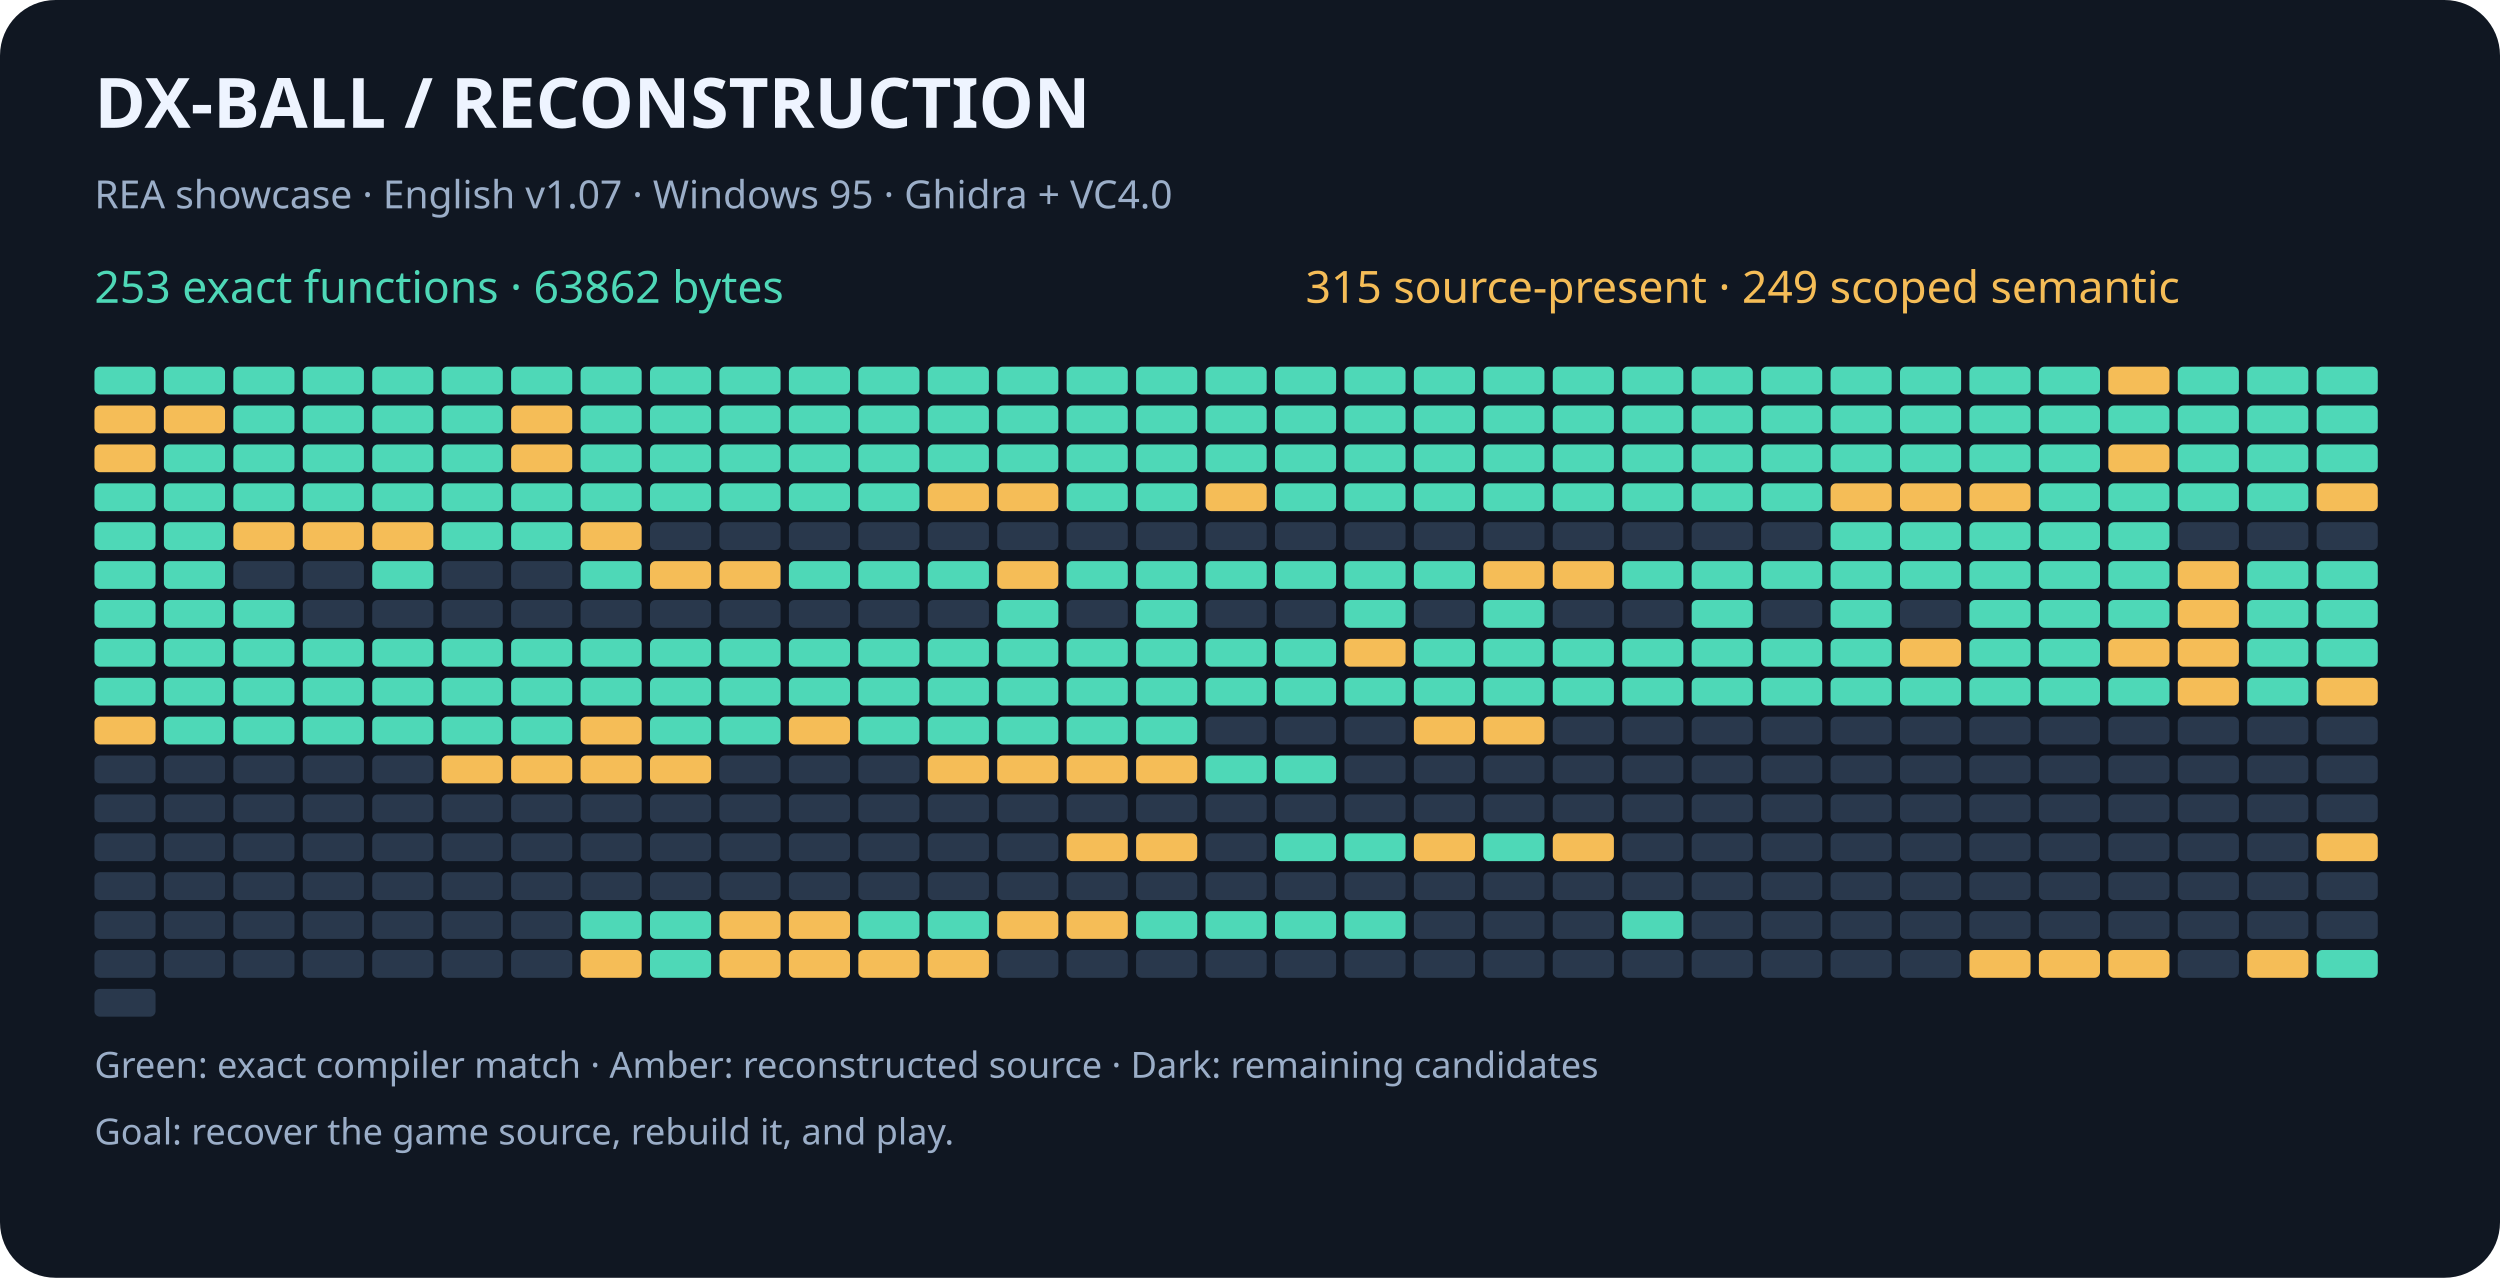
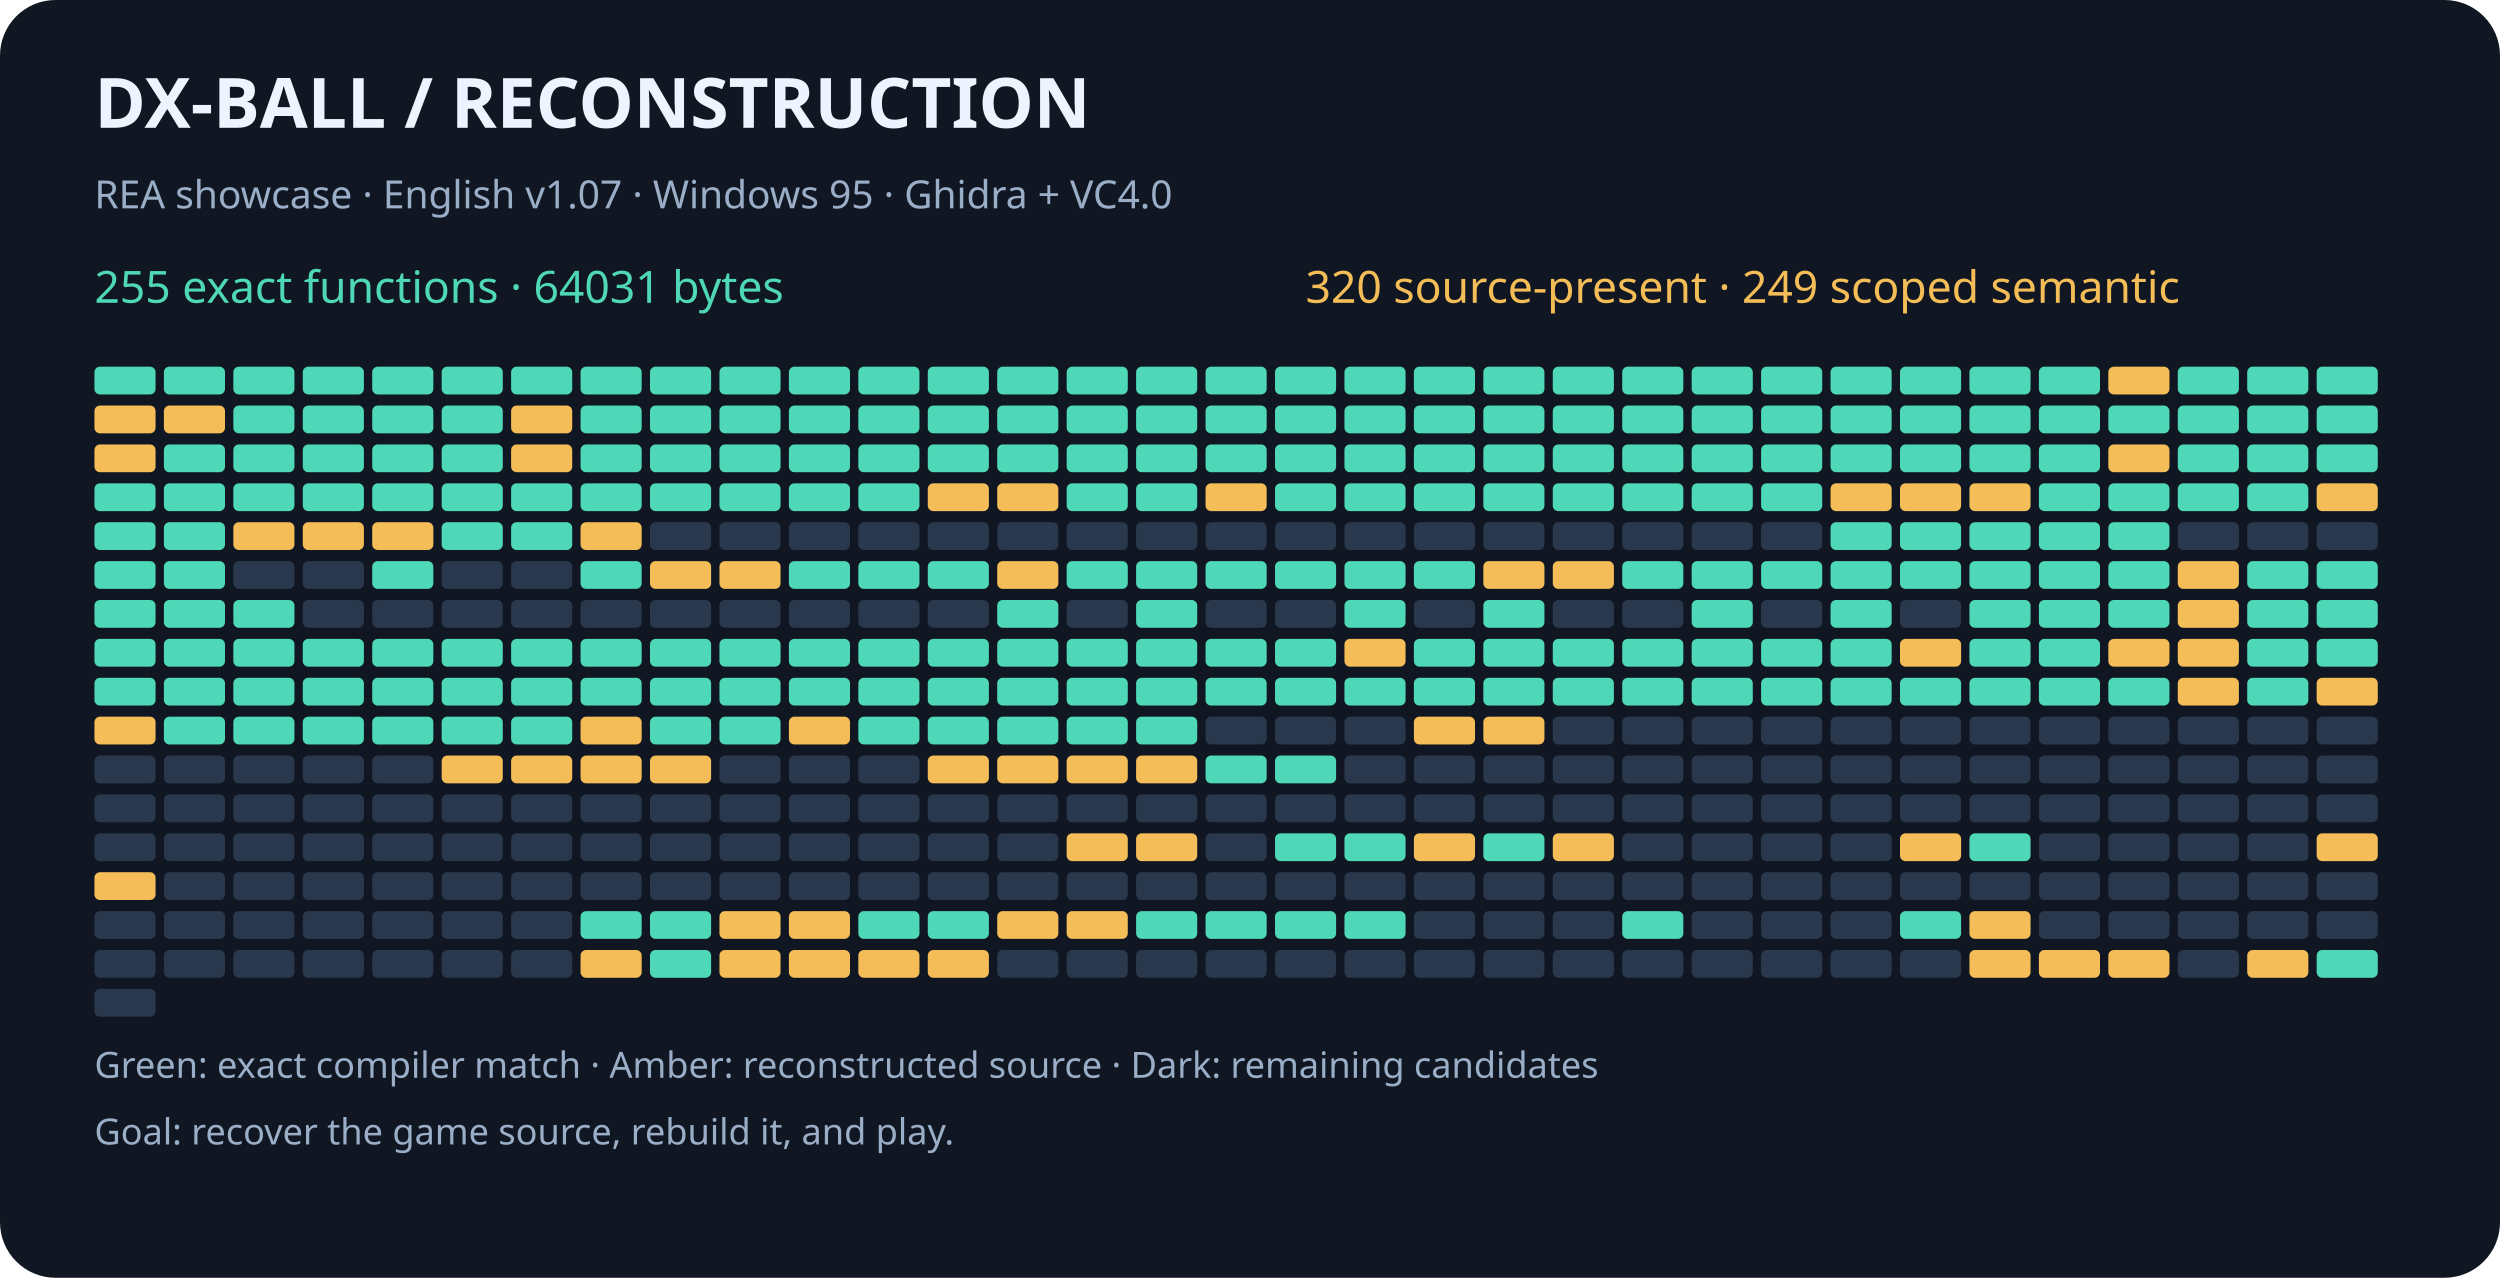
<svg xmlns="http://www.w3.org/2000/svg" width="900" height="460" viewBox="0 0 900 460" role="img" aria-labelledby="title desc">
  <rect width="900" height="460" rx="20" fill="#101722" />
  <g font-family="sans-serif">
    <text x="34" y="46" fill="#eef4ff" font-size="25" font-weight="bold">DX-BALL  /  RECONSTRUCTION</text>
    <text x="34" y="75" fill="#9baec8" font-size="14">REA showcase · English v1.07 · Windows 95 · Ghidra + VC4.0</text>
-     <text x="34" y="109" fill="#4ed8b7" font-size="16">253 exact functions · 63862 bytes</text>
-     <text x="470" y="109" fill="#f5bd57" font-size="16">315 source-present · 249 scoped semantic</text>
+     <text x="34" y="109" fill="#4ed8b7" font-size="16">255 exact functions · 64031 bytes</text>
+     <text x="470" y="109" fill="#f5bd57" font-size="16">320 source-present · 249 scoped semantic</text>
    <rect x="34" y="132" width="22" height="10" rx="2" fill="#4ed8b7" />
    <rect x="59" y="132" width="22" height="10" rx="2" fill="#4ed8b7" />
    <rect x="84" y="132" width="22" height="10" rx="2" fill="#4ed8b7" />
    <rect x="109" y="132" width="22" height="10" rx="2" fill="#4ed8b7" />
    <rect x="134" y="132" width="22" height="10" rx="2" fill="#4ed8b7" />
    <rect x="159" y="132" width="22" height="10" rx="2" fill="#4ed8b7" />
    <rect x="184" y="132" width="22" height="10" rx="2" fill="#4ed8b7" />
    <rect x="209" y="132" width="22" height="10" rx="2" fill="#4ed8b7" />
    <rect x="234" y="132" width="22" height="10" rx="2" fill="#4ed8b7" />
    <rect x="259" y="132" width="22" height="10" rx="2" fill="#4ed8b7" />
    <rect x="284" y="132" width="22" height="10" rx="2" fill="#4ed8b7" />
    <rect x="309" y="132" width="22" height="10" rx="2" fill="#4ed8b7" />
    <rect x="334" y="132" width="22" height="10" rx="2" fill="#4ed8b7" />
    <rect x="359" y="132" width="22" height="10" rx="2" fill="#4ed8b7" />
    <rect x="384" y="132" width="22" height="10" rx="2" fill="#4ed8b7" />
    <rect x="409" y="132" width="22" height="10" rx="2" fill="#4ed8b7" />
    <rect x="434" y="132" width="22" height="10" rx="2" fill="#4ed8b7" />
    <rect x="459" y="132" width="22" height="10" rx="2" fill="#4ed8b7" />
    <rect x="484" y="132" width="22" height="10" rx="2" fill="#4ed8b7" />
    <rect x="509" y="132" width="22" height="10" rx="2" fill="#4ed8b7" />
    <rect x="534" y="132" width="22" height="10" rx="2" fill="#4ed8b7" />
    <rect x="559" y="132" width="22" height="10" rx="2" fill="#4ed8b7" />
    <rect x="584" y="132" width="22" height="10" rx="2" fill="#4ed8b7" />
    <rect x="609" y="132" width="22" height="10" rx="2" fill="#4ed8b7" />
    <rect x="634" y="132" width="22" height="10" rx="2" fill="#4ed8b7" />
    <rect x="659" y="132" width="22" height="10" rx="2" fill="#4ed8b7" />
    <rect x="684" y="132" width="22" height="10" rx="2" fill="#4ed8b7" />
    <rect x="709" y="132" width="22" height="10" rx="2" fill="#4ed8b7" />
    <rect x="734" y="132" width="22" height="10" rx="2" fill="#4ed8b7" />
    <rect x="759" y="132" width="22" height="10" rx="2" fill="#f5bd57" />
    <rect x="784" y="132" width="22" height="10" rx="2" fill="#4ed8b7" />
    <rect x="809" y="132" width="22" height="10" rx="2" fill="#4ed8b7" />
    <rect x="834" y="132" width="22" height="10" rx="2" fill="#4ed8b7" />
    <rect x="34" y="146" width="22" height="10" rx="2" fill="#f5bd57" />
    <rect x="59" y="146" width="22" height="10" rx="2" fill="#f5bd57" />
    <rect x="84" y="146" width="22" height="10" rx="2" fill="#4ed8b7" />
    <rect x="109" y="146" width="22" height="10" rx="2" fill="#4ed8b7" />
    <rect x="134" y="146" width="22" height="10" rx="2" fill="#4ed8b7" />
    <rect x="159" y="146" width="22" height="10" rx="2" fill="#4ed8b7" />
    <rect x="184" y="146" width="22" height="10" rx="2" fill="#f5bd57" />
    <rect x="209" y="146" width="22" height="10" rx="2" fill="#4ed8b7" />
    <rect x="234" y="146" width="22" height="10" rx="2" fill="#4ed8b7" />
    <rect x="259" y="146" width="22" height="10" rx="2" fill="#4ed8b7" />
    <rect x="284" y="146" width="22" height="10" rx="2" fill="#4ed8b7" />
    <rect x="309" y="146" width="22" height="10" rx="2" fill="#4ed8b7" />
    <rect x="334" y="146" width="22" height="10" rx="2" fill="#4ed8b7" />
    <rect x="359" y="146" width="22" height="10" rx="2" fill="#4ed8b7" />
    <rect x="384" y="146" width="22" height="10" rx="2" fill="#4ed8b7" />
    <rect x="409" y="146" width="22" height="10" rx="2" fill="#4ed8b7" />
    <rect x="434" y="146" width="22" height="10" rx="2" fill="#4ed8b7" />
    <rect x="459" y="146" width="22" height="10" rx="2" fill="#4ed8b7" />
    <rect x="484" y="146" width="22" height="10" rx="2" fill="#4ed8b7" />
    <rect x="509" y="146" width="22" height="10" rx="2" fill="#4ed8b7" />
    <rect x="534" y="146" width="22" height="10" rx="2" fill="#4ed8b7" />
    <rect x="559" y="146" width="22" height="10" rx="2" fill="#4ed8b7" />
    <rect x="584" y="146" width="22" height="10" rx="2" fill="#4ed8b7" />
    <rect x="609" y="146" width="22" height="10" rx="2" fill="#4ed8b7" />
    <rect x="634" y="146" width="22" height="10" rx="2" fill="#4ed8b7" />
    <rect x="659" y="146" width="22" height="10" rx="2" fill="#4ed8b7" />
    <rect x="684" y="146" width="22" height="10" rx="2" fill="#4ed8b7" />
    <rect x="709" y="146" width="22" height="10" rx="2" fill="#4ed8b7" />
    <rect x="734" y="146" width="22" height="10" rx="2" fill="#4ed8b7" />
    <rect x="759" y="146" width="22" height="10" rx="2" fill="#4ed8b7" />
    <rect x="784" y="146" width="22" height="10" rx="2" fill="#4ed8b7" />
    <rect x="809" y="146" width="22" height="10" rx="2" fill="#4ed8b7" />
    <rect x="834" y="146" width="22" height="10" rx="2" fill="#4ed8b7" />
    <rect x="34" y="160" width="22" height="10" rx="2" fill="#f5bd57" />
    <rect x="59" y="160" width="22" height="10" rx="2" fill="#4ed8b7" />
    <rect x="84" y="160" width="22" height="10" rx="2" fill="#4ed8b7" />
    <rect x="109" y="160" width="22" height="10" rx="2" fill="#4ed8b7" />
    <rect x="134" y="160" width="22" height="10" rx="2" fill="#4ed8b7" />
    <rect x="159" y="160" width="22" height="10" rx="2" fill="#4ed8b7" />
    <rect x="184" y="160" width="22" height="10" rx="2" fill="#f5bd57" />
    <rect x="209" y="160" width="22" height="10" rx="2" fill="#4ed8b7" />
    <rect x="234" y="160" width="22" height="10" rx="2" fill="#4ed8b7" />
    <rect x="259" y="160" width="22" height="10" rx="2" fill="#4ed8b7" />
    <rect x="284" y="160" width="22" height="10" rx="2" fill="#4ed8b7" />
    <rect x="309" y="160" width="22" height="10" rx="2" fill="#4ed8b7" />
    <rect x="334" y="160" width="22" height="10" rx="2" fill="#4ed8b7" />
    <rect x="359" y="160" width="22" height="10" rx="2" fill="#4ed8b7" />
    <rect x="384" y="160" width="22" height="10" rx="2" fill="#4ed8b7" />
    <rect x="409" y="160" width="22" height="10" rx="2" fill="#4ed8b7" />
    <rect x="434" y="160" width="22" height="10" rx="2" fill="#4ed8b7" />
    <rect x="459" y="160" width="22" height="10" rx="2" fill="#4ed8b7" />
    <rect x="484" y="160" width="22" height="10" rx="2" fill="#4ed8b7" />
    <rect x="509" y="160" width="22" height="10" rx="2" fill="#4ed8b7" />
    <rect x="534" y="160" width="22" height="10" rx="2" fill="#4ed8b7" />
    <rect x="559" y="160" width="22" height="10" rx="2" fill="#4ed8b7" />
    <rect x="584" y="160" width="22" height="10" rx="2" fill="#4ed8b7" />
    <rect x="609" y="160" width="22" height="10" rx="2" fill="#4ed8b7" />
    <rect x="634" y="160" width="22" height="10" rx="2" fill="#4ed8b7" />
    <rect x="659" y="160" width="22" height="10" rx="2" fill="#4ed8b7" />
    <rect x="684" y="160" width="22" height="10" rx="2" fill="#4ed8b7" />
    <rect x="709" y="160" width="22" height="10" rx="2" fill="#4ed8b7" />
    <rect x="734" y="160" width="22" height="10" rx="2" fill="#4ed8b7" />
    <rect x="759" y="160" width="22" height="10" rx="2" fill="#f5bd57" />
    <rect x="784" y="160" width="22" height="10" rx="2" fill="#4ed8b7" />
    <rect x="809" y="160" width="22" height="10" rx="2" fill="#4ed8b7" />
    <rect x="834" y="160" width="22" height="10" rx="2" fill="#4ed8b7" />
    <rect x="34" y="174" width="22" height="10" rx="2" fill="#4ed8b7" />
    <rect x="59" y="174" width="22" height="10" rx="2" fill="#4ed8b7" />
    <rect x="84" y="174" width="22" height="10" rx="2" fill="#4ed8b7" />
    <rect x="109" y="174" width="22" height="10" rx="2" fill="#4ed8b7" />
    <rect x="134" y="174" width="22" height="10" rx="2" fill="#4ed8b7" />
    <rect x="159" y="174" width="22" height="10" rx="2" fill="#4ed8b7" />
    <rect x="184" y="174" width="22" height="10" rx="2" fill="#4ed8b7" />
    <rect x="209" y="174" width="22" height="10" rx="2" fill="#4ed8b7" />
    <rect x="234" y="174" width="22" height="10" rx="2" fill="#4ed8b7" />
    <rect x="259" y="174" width="22" height="10" rx="2" fill="#4ed8b7" />
    <rect x="284" y="174" width="22" height="10" rx="2" fill="#4ed8b7" />
    <rect x="309" y="174" width="22" height="10" rx="2" fill="#4ed8b7" />
    <rect x="334" y="174" width="22" height="10" rx="2" fill="#f5bd57" />
    <rect x="359" y="174" width="22" height="10" rx="2" fill="#f5bd57" />
    <rect x="384" y="174" width="22" height="10" rx="2" fill="#4ed8b7" />
    <rect x="409" y="174" width="22" height="10" rx="2" fill="#4ed8b7" />
    <rect x="434" y="174" width="22" height="10" rx="2" fill="#f5bd57" />
    <rect x="459" y="174" width="22" height="10" rx="2" fill="#4ed8b7" />
    <rect x="484" y="174" width="22" height="10" rx="2" fill="#4ed8b7" />
    <rect x="509" y="174" width="22" height="10" rx="2" fill="#4ed8b7" />
    <rect x="534" y="174" width="22" height="10" rx="2" fill="#4ed8b7" />
    <rect x="559" y="174" width="22" height="10" rx="2" fill="#4ed8b7" />
    <rect x="584" y="174" width="22" height="10" rx="2" fill="#4ed8b7" />
    <rect x="609" y="174" width="22" height="10" rx="2" fill="#4ed8b7" />
    <rect x="634" y="174" width="22" height="10" rx="2" fill="#4ed8b7" />
    <rect x="659" y="174" width="22" height="10" rx="2" fill="#f5bd57" />
    <rect x="684" y="174" width="22" height="10" rx="2" fill="#f5bd57" />
    <rect x="709" y="174" width="22" height="10" rx="2" fill="#f5bd57" />
    <rect x="734" y="174" width="22" height="10" rx="2" fill="#4ed8b7" />
    <rect x="759" y="174" width="22" height="10" rx="2" fill="#4ed8b7" />
    <rect x="784" y="174" width="22" height="10" rx="2" fill="#4ed8b7" />
    <rect x="809" y="174" width="22" height="10" rx="2" fill="#4ed8b7" />
    <rect x="834" y="174" width="22" height="10" rx="2" fill="#f5bd57" />
    <rect x="34" y="188" width="22" height="10" rx="2" fill="#4ed8b7" />
    <rect x="59" y="188" width="22" height="10" rx="2" fill="#4ed8b7" />
    <rect x="84" y="188" width="22" height="10" rx="2" fill="#f5bd57" />
    <rect x="109" y="188" width="22" height="10" rx="2" fill="#f5bd57" />
    <rect x="134" y="188" width="22" height="10" rx="2" fill="#f5bd57" />
    <rect x="159" y="188" width="22" height="10" rx="2" fill="#4ed8b7" />
    <rect x="184" y="188" width="22" height="10" rx="2" fill="#4ed8b7" />
    <rect x="209" y="188" width="22" height="10" rx="2" fill="#f5bd57" />
    <rect x="234" y="188" width="22" height="10" rx="2" fill="#29384c" />
    <rect x="259" y="188" width="22" height="10" rx="2" fill="#29384c" />
    <rect x="284" y="188" width="22" height="10" rx="2" fill="#29384c" />
    <rect x="309" y="188" width="22" height="10" rx="2" fill="#29384c" />
    <rect x="334" y="188" width="22" height="10" rx="2" fill="#29384c" />
    <rect x="359" y="188" width="22" height="10" rx="2" fill="#29384c" />
    <rect x="384" y="188" width="22" height="10" rx="2" fill="#29384c" />
    <rect x="409" y="188" width="22" height="10" rx="2" fill="#29384c" />
    <rect x="434" y="188" width="22" height="10" rx="2" fill="#29384c" />
    <rect x="459" y="188" width="22" height="10" rx="2" fill="#29384c" />
    <rect x="484" y="188" width="22" height="10" rx="2" fill="#29384c" />
    <rect x="509" y="188" width="22" height="10" rx="2" fill="#29384c" />
    <rect x="534" y="188" width="22" height="10" rx="2" fill="#29384c" />
    <rect x="559" y="188" width="22" height="10" rx="2" fill="#29384c" />
    <rect x="584" y="188" width="22" height="10" rx="2" fill="#29384c" />
    <rect x="609" y="188" width="22" height="10" rx="2" fill="#29384c" />
    <rect x="634" y="188" width="22" height="10" rx="2" fill="#29384c" />
    <rect x="659" y="188" width="22" height="10" rx="2" fill="#4ed8b7" />
    <rect x="684" y="188" width="22" height="10" rx="2" fill="#4ed8b7" />
    <rect x="709" y="188" width="22" height="10" rx="2" fill="#4ed8b7" />
    <rect x="734" y="188" width="22" height="10" rx="2" fill="#4ed8b7" />
    <rect x="759" y="188" width="22" height="10" rx="2" fill="#4ed8b7" />
    <rect x="784" y="188" width="22" height="10" rx="2" fill="#29384c" />
    <rect x="809" y="188" width="22" height="10" rx="2" fill="#29384c" />
    <rect x="834" y="188" width="22" height="10" rx="2" fill="#29384c" />
    <rect x="34" y="202" width="22" height="10" rx="2" fill="#4ed8b7" />
    <rect x="59" y="202" width="22" height="10" rx="2" fill="#4ed8b7" />
    <rect x="84" y="202" width="22" height="10" rx="2" fill="#29384c" />
    <rect x="109" y="202" width="22" height="10" rx="2" fill="#29384c" />
    <rect x="134" y="202" width="22" height="10" rx="2" fill="#4ed8b7" />
    <rect x="159" y="202" width="22" height="10" rx="2" fill="#29384c" />
    <rect x="184" y="202" width="22" height="10" rx="2" fill="#29384c" />
    <rect x="209" y="202" width="22" height="10" rx="2" fill="#4ed8b7" />
    <rect x="234" y="202" width="22" height="10" rx="2" fill="#f5bd57" />
    <rect x="259" y="202" width="22" height="10" rx="2" fill="#f5bd57" />
    <rect x="284" y="202" width="22" height="10" rx="2" fill="#4ed8b7" />
    <rect x="309" y="202" width="22" height="10" rx="2" fill="#4ed8b7" />
    <rect x="334" y="202" width="22" height="10" rx="2" fill="#4ed8b7" />
    <rect x="359" y="202" width="22" height="10" rx="2" fill="#f5bd57" />
    <rect x="384" y="202" width="22" height="10" rx="2" fill="#4ed8b7" />
    <rect x="409" y="202" width="22" height="10" rx="2" fill="#4ed8b7" />
    <rect x="434" y="202" width="22" height="10" rx="2" fill="#4ed8b7" />
    <rect x="459" y="202" width="22" height="10" rx="2" fill="#4ed8b7" />
    <rect x="484" y="202" width="22" height="10" rx="2" fill="#4ed8b7" />
    <rect x="509" y="202" width="22" height="10" rx="2" fill="#4ed8b7" />
    <rect x="534" y="202" width="22" height="10" rx="2" fill="#f5bd57" />
    <rect x="559" y="202" width="22" height="10" rx="2" fill="#f5bd57" />
    <rect x="584" y="202" width="22" height="10" rx="2" fill="#4ed8b7" />
    <rect x="609" y="202" width="22" height="10" rx="2" fill="#4ed8b7" />
    <rect x="634" y="202" width="22" height="10" rx="2" fill="#4ed8b7" />
    <rect x="659" y="202" width="22" height="10" rx="2" fill="#4ed8b7" />
    <rect x="684" y="202" width="22" height="10" rx="2" fill="#4ed8b7" />
    <rect x="709" y="202" width="22" height="10" rx="2" fill="#4ed8b7" />
    <rect x="734" y="202" width="22" height="10" rx="2" fill="#4ed8b7" />
    <rect x="759" y="202" width="22" height="10" rx="2" fill="#4ed8b7" />
    <rect x="784" y="202" width="22" height="10" rx="2" fill="#f5bd57" />
    <rect x="809" y="202" width="22" height="10" rx="2" fill="#4ed8b7" />
    <rect x="834" y="202" width="22" height="10" rx="2" fill="#4ed8b7" />
    <rect x="34" y="216" width="22" height="10" rx="2" fill="#4ed8b7" />
    <rect x="59" y="216" width="22" height="10" rx="2" fill="#4ed8b7" />
    <rect x="84" y="216" width="22" height="10" rx="2" fill="#4ed8b7" />
    <rect x="109" y="216" width="22" height="10" rx="2" fill="#29384c" />
    <rect x="134" y="216" width="22" height="10" rx="2" fill="#29384c" />
    <rect x="159" y="216" width="22" height="10" rx="2" fill="#29384c" />
    <rect x="184" y="216" width="22" height="10" rx="2" fill="#29384c" />
    <rect x="209" y="216" width="22" height="10" rx="2" fill="#29384c" />
    <rect x="234" y="216" width="22" height="10" rx="2" fill="#29384c" />
    <rect x="259" y="216" width="22" height="10" rx="2" fill="#29384c" />
    <rect x="284" y="216" width="22" height="10" rx="2" fill="#29384c" />
    <rect x="309" y="216" width="22" height="10" rx="2" fill="#29384c" />
    <rect x="334" y="216" width="22" height="10" rx="2" fill="#29384c" />
    <rect x="359" y="216" width="22" height="10" rx="2" fill="#4ed8b7" />
    <rect x="384" y="216" width="22" height="10" rx="2" fill="#29384c" />
    <rect x="409" y="216" width="22" height="10" rx="2" fill="#4ed8b7" />
    <rect x="434" y="216" width="22" height="10" rx="2" fill="#29384c" />
    <rect x="459" y="216" width="22" height="10" rx="2" fill="#29384c" />
    <rect x="484" y="216" width="22" height="10" rx="2" fill="#4ed8b7" />
    <rect x="509" y="216" width="22" height="10" rx="2" fill="#29384c" />
    <rect x="534" y="216" width="22" height="10" rx="2" fill="#4ed8b7" />
    <rect x="559" y="216" width="22" height="10" rx="2" fill="#29384c" />
    <rect x="584" y="216" width="22" height="10" rx="2" fill="#29384c" />
    <rect x="609" y="216" width="22" height="10" rx="2" fill="#4ed8b7" />
    <rect x="634" y="216" width="22" height="10" rx="2" fill="#29384c" />
    <rect x="659" y="216" width="22" height="10" rx="2" fill="#4ed8b7" />
    <rect x="684" y="216" width="22" height="10" rx="2" fill="#29384c" />
    <rect x="709" y="216" width="22" height="10" rx="2" fill="#4ed8b7" />
    <rect x="734" y="216" width="22" height="10" rx="2" fill="#4ed8b7" />
    <rect x="759" y="216" width="22" height="10" rx="2" fill="#4ed8b7" />
    <rect x="784" y="216" width="22" height="10" rx="2" fill="#f5bd57" />
    <rect x="809" y="216" width="22" height="10" rx="2" fill="#4ed8b7" />
    <rect x="834" y="216" width="22" height="10" rx="2" fill="#4ed8b7" />
    <rect x="34" y="230" width="22" height="10" rx="2" fill="#4ed8b7" />
    <rect x="59" y="230" width="22" height="10" rx="2" fill="#4ed8b7" />
    <rect x="84" y="230" width="22" height="10" rx="2" fill="#4ed8b7" />
    <rect x="109" y="230" width="22" height="10" rx="2" fill="#4ed8b7" />
    <rect x="134" y="230" width="22" height="10" rx="2" fill="#4ed8b7" />
    <rect x="159" y="230" width="22" height="10" rx="2" fill="#4ed8b7" />
    <rect x="184" y="230" width="22" height="10" rx="2" fill="#4ed8b7" />
    <rect x="209" y="230" width="22" height="10" rx="2" fill="#4ed8b7" />
    <rect x="234" y="230" width="22" height="10" rx="2" fill="#4ed8b7" />
    <rect x="259" y="230" width="22" height="10" rx="2" fill="#4ed8b7" />
    <rect x="284" y="230" width="22" height="10" rx="2" fill="#4ed8b7" />
    <rect x="309" y="230" width="22" height="10" rx="2" fill="#4ed8b7" />
    <rect x="334" y="230" width="22" height="10" rx="2" fill="#4ed8b7" />
    <rect x="359" y="230" width="22" height="10" rx="2" fill="#4ed8b7" />
    <rect x="384" y="230" width="22" height="10" rx="2" fill="#4ed8b7" />
    <rect x="409" y="230" width="22" height="10" rx="2" fill="#4ed8b7" />
    <rect x="434" y="230" width="22" height="10" rx="2" fill="#4ed8b7" />
    <rect x="459" y="230" width="22" height="10" rx="2" fill="#4ed8b7" />
    <rect x="484" y="230" width="22" height="10" rx="2" fill="#f5bd57" />
    <rect x="509" y="230" width="22" height="10" rx="2" fill="#4ed8b7" />
    <rect x="534" y="230" width="22" height="10" rx="2" fill="#4ed8b7" />
    <rect x="559" y="230" width="22" height="10" rx="2" fill="#4ed8b7" />
    <rect x="584" y="230" width="22" height="10" rx="2" fill="#4ed8b7" />
    <rect x="609" y="230" width="22" height="10" rx="2" fill="#4ed8b7" />
    <rect x="634" y="230" width="22" height="10" rx="2" fill="#4ed8b7" />
    <rect x="659" y="230" width="22" height="10" rx="2" fill="#4ed8b7" />
    <rect x="684" y="230" width="22" height="10" rx="2" fill="#f5bd57" />
    <rect x="709" y="230" width="22" height="10" rx="2" fill="#4ed8b7" />
    <rect x="734" y="230" width="22" height="10" rx="2" fill="#4ed8b7" />
    <rect x="759" y="230" width="22" height="10" rx="2" fill="#f5bd57" />
    <rect x="784" y="230" width="22" height="10" rx="2" fill="#f5bd57" />
    <rect x="809" y="230" width="22" height="10" rx="2" fill="#4ed8b7" />
    <rect x="834" y="230" width="22" height="10" rx="2" fill="#4ed8b7" />
    <rect x="34" y="244" width="22" height="10" rx="2" fill="#4ed8b7" />
    <rect x="59" y="244" width="22" height="10" rx="2" fill="#4ed8b7" />
    <rect x="84" y="244" width="22" height="10" rx="2" fill="#4ed8b7" />
    <rect x="109" y="244" width="22" height="10" rx="2" fill="#4ed8b7" />
    <rect x="134" y="244" width="22" height="10" rx="2" fill="#4ed8b7" />
    <rect x="159" y="244" width="22" height="10" rx="2" fill="#4ed8b7" />
    <rect x="184" y="244" width="22" height="10" rx="2" fill="#4ed8b7" />
    <rect x="209" y="244" width="22" height="10" rx="2" fill="#4ed8b7" />
    <rect x="234" y="244" width="22" height="10" rx="2" fill="#4ed8b7" />
    <rect x="259" y="244" width="22" height="10" rx="2" fill="#4ed8b7" />
    <rect x="284" y="244" width="22" height="10" rx="2" fill="#4ed8b7" />
    <rect x="309" y="244" width="22" height="10" rx="2" fill="#4ed8b7" />
    <rect x="334" y="244" width="22" height="10" rx="2" fill="#4ed8b7" />
    <rect x="359" y="244" width="22" height="10" rx="2" fill="#4ed8b7" />
    <rect x="384" y="244" width="22" height="10" rx="2" fill="#4ed8b7" />
    <rect x="409" y="244" width="22" height="10" rx="2" fill="#4ed8b7" />
    <rect x="434" y="244" width="22" height="10" rx="2" fill="#4ed8b7" />
    <rect x="459" y="244" width="22" height="10" rx="2" fill="#4ed8b7" />
    <rect x="484" y="244" width="22" height="10" rx="2" fill="#4ed8b7" />
    <rect x="509" y="244" width="22" height="10" rx="2" fill="#4ed8b7" />
    <rect x="534" y="244" width="22" height="10" rx="2" fill="#4ed8b7" />
    <rect x="559" y="244" width="22" height="10" rx="2" fill="#4ed8b7" />
    <rect x="584" y="244" width="22" height="10" rx="2" fill="#4ed8b7" />
    <rect x="609" y="244" width="22" height="10" rx="2" fill="#4ed8b7" />
    <rect x="634" y="244" width="22" height="10" rx="2" fill="#4ed8b7" />
    <rect x="659" y="244" width="22" height="10" rx="2" fill="#4ed8b7" />
    <rect x="684" y="244" width="22" height="10" rx="2" fill="#4ed8b7" />
    <rect x="709" y="244" width="22" height="10" rx="2" fill="#4ed8b7" />
    <rect x="734" y="244" width="22" height="10" rx="2" fill="#4ed8b7" />
    <rect x="759" y="244" width="22" height="10" rx="2" fill="#4ed8b7" />
    <rect x="784" y="244" width="22" height="10" rx="2" fill="#f5bd57" />
    <rect x="809" y="244" width="22" height="10" rx="2" fill="#4ed8b7" />
    <rect x="834" y="244" width="22" height="10" rx="2" fill="#f5bd57" />
    <rect x="34" y="258" width="22" height="10" rx="2" fill="#f5bd57" />
    <rect x="59" y="258" width="22" height="10" rx="2" fill="#4ed8b7" />
    <rect x="84" y="258" width="22" height="10" rx="2" fill="#4ed8b7" />
    <rect x="109" y="258" width="22" height="10" rx="2" fill="#4ed8b7" />
    <rect x="134" y="258" width="22" height="10" rx="2" fill="#4ed8b7" />
    <rect x="159" y="258" width="22" height="10" rx="2" fill="#4ed8b7" />
    <rect x="184" y="258" width="22" height="10" rx="2" fill="#4ed8b7" />
    <rect x="209" y="258" width="22" height="10" rx="2" fill="#f5bd57" />
    <rect x="234" y="258" width="22" height="10" rx="2" fill="#4ed8b7" />
    <rect x="259" y="258" width="22" height="10" rx="2" fill="#4ed8b7" />
    <rect x="284" y="258" width="22" height="10" rx="2" fill="#f5bd57" />
    <rect x="309" y="258" width="22" height="10" rx="2" fill="#4ed8b7" />
    <rect x="334" y="258" width="22" height="10" rx="2" fill="#4ed8b7" />
    <rect x="359" y="258" width="22" height="10" rx="2" fill="#4ed8b7" />
    <rect x="384" y="258" width="22" height="10" rx="2" fill="#4ed8b7" />
    <rect x="409" y="258" width="22" height="10" rx="2" fill="#4ed8b7" />
    <rect x="434" y="258" width="22" height="10" rx="2" fill="#29384c" />
    <rect x="459" y="258" width="22" height="10" rx="2" fill="#29384c" />
    <rect x="484" y="258" width="22" height="10" rx="2" fill="#29384c" />
    <rect x="509" y="258" width="22" height="10" rx="2" fill="#f5bd57" />
    <rect x="534" y="258" width="22" height="10" rx="2" fill="#f5bd57" />
    <rect x="559" y="258" width="22" height="10" rx="2" fill="#29384c" />
    <rect x="584" y="258" width="22" height="10" rx="2" fill="#29384c" />
    <rect x="609" y="258" width="22" height="10" rx="2" fill="#29384c" />
    <rect x="634" y="258" width="22" height="10" rx="2" fill="#29384c" />
    <rect x="659" y="258" width="22" height="10" rx="2" fill="#29384c" />
    <rect x="684" y="258" width="22" height="10" rx="2" fill="#29384c" />
    <rect x="709" y="258" width="22" height="10" rx="2" fill="#29384c" />
    <rect x="734" y="258" width="22" height="10" rx="2" fill="#29384c" />
    <rect x="759" y="258" width="22" height="10" rx="2" fill="#29384c" />
    <rect x="784" y="258" width="22" height="10" rx="2" fill="#29384c" />
    <rect x="809" y="258" width="22" height="10" rx="2" fill="#29384c" />
    <rect x="834" y="258" width="22" height="10" rx="2" fill="#29384c" />
    <rect x="34" y="272" width="22" height="10" rx="2" fill="#29384c" />
    <rect x="59" y="272" width="22" height="10" rx="2" fill="#29384c" />
    <rect x="84" y="272" width="22" height="10" rx="2" fill="#29384c" />
    <rect x="109" y="272" width="22" height="10" rx="2" fill="#29384c" />
    <rect x="134" y="272" width="22" height="10" rx="2" fill="#29384c" />
    <rect x="159" y="272" width="22" height="10" rx="2" fill="#f5bd57" />
    <rect x="184" y="272" width="22" height="10" rx="2" fill="#f5bd57" />
    <rect x="209" y="272" width="22" height="10" rx="2" fill="#f5bd57" />
    <rect x="234" y="272" width="22" height="10" rx="2" fill="#f5bd57" />
    <rect x="259" y="272" width="22" height="10" rx="2" fill="#29384c" />
    <rect x="284" y="272" width="22" height="10" rx="2" fill="#29384c" />
    <rect x="309" y="272" width="22" height="10" rx="2" fill="#29384c" />
    <rect x="334" y="272" width="22" height="10" rx="2" fill="#f5bd57" />
    <rect x="359" y="272" width="22" height="10" rx="2" fill="#f5bd57" />
    <rect x="384" y="272" width="22" height="10" rx="2" fill="#f5bd57" />
    <rect x="409" y="272" width="22" height="10" rx="2" fill="#f5bd57" />
    <rect x="434" y="272" width="22" height="10" rx="2" fill="#4ed8b7" />
    <rect x="459" y="272" width="22" height="10" rx="2" fill="#4ed8b7" />
    <rect x="484" y="272" width="22" height="10" rx="2" fill="#29384c" />
    <rect x="509" y="272" width="22" height="10" rx="2" fill="#29384c" />
    <rect x="534" y="272" width="22" height="10" rx="2" fill="#29384c" />
    <rect x="559" y="272" width="22" height="10" rx="2" fill="#29384c" />
    <rect x="584" y="272" width="22" height="10" rx="2" fill="#29384c" />
    <rect x="609" y="272" width="22" height="10" rx="2" fill="#29384c" />
    <rect x="634" y="272" width="22" height="10" rx="2" fill="#29384c" />
    <rect x="659" y="272" width="22" height="10" rx="2" fill="#29384c" />
    <rect x="684" y="272" width="22" height="10" rx="2" fill="#29384c" />
    <rect x="709" y="272" width="22" height="10" rx="2" fill="#29384c" />
    <rect x="734" y="272" width="22" height="10" rx="2" fill="#29384c" />
    <rect x="759" y="272" width="22" height="10" rx="2" fill="#29384c" />
    <rect x="784" y="272" width="22" height="10" rx="2" fill="#29384c" />
    <rect x="809" y="272" width="22" height="10" rx="2" fill="#29384c" />
    <rect x="834" y="272" width="22" height="10" rx="2" fill="#29384c" />
    <rect x="34" y="286" width="22" height="10" rx="2" fill="#29384c" />
    <rect x="59" y="286" width="22" height="10" rx="2" fill="#29384c" />
    <rect x="84" y="286" width="22" height="10" rx="2" fill="#29384c" />
    <rect x="109" y="286" width="22" height="10" rx="2" fill="#29384c" />
    <rect x="134" y="286" width="22" height="10" rx="2" fill="#29384c" />
    <rect x="159" y="286" width="22" height="10" rx="2" fill="#29384c" />
    <rect x="184" y="286" width="22" height="10" rx="2" fill="#29384c" />
    <rect x="209" y="286" width="22" height="10" rx="2" fill="#29384c" />
    <rect x="234" y="286" width="22" height="10" rx="2" fill="#29384c" />
    <rect x="259" y="286" width="22" height="10" rx="2" fill="#29384c" />
    <rect x="284" y="286" width="22" height="10" rx="2" fill="#29384c" />
    <rect x="309" y="286" width="22" height="10" rx="2" fill="#29384c" />
    <rect x="334" y="286" width="22" height="10" rx="2" fill="#29384c" />
    <rect x="359" y="286" width="22" height="10" rx="2" fill="#29384c" />
    <rect x="384" y="286" width="22" height="10" rx="2" fill="#29384c" />
    <rect x="409" y="286" width="22" height="10" rx="2" fill="#29384c" />
    <rect x="434" y="286" width="22" height="10" rx="2" fill="#29384c" />
    <rect x="459" y="286" width="22" height="10" rx="2" fill="#29384c" />
    <rect x="484" y="286" width="22" height="10" rx="2" fill="#29384c" />
    <rect x="509" y="286" width="22" height="10" rx="2" fill="#29384c" />
    <rect x="534" y="286" width="22" height="10" rx="2" fill="#29384c" />
    <rect x="559" y="286" width="22" height="10" rx="2" fill="#29384c" />
    <rect x="584" y="286" width="22" height="10" rx="2" fill="#29384c" />
    <rect x="609" y="286" width="22" height="10" rx="2" fill="#29384c" />
    <rect x="634" y="286" width="22" height="10" rx="2" fill="#29384c" />
    <rect x="659" y="286" width="22" height="10" rx="2" fill="#29384c" />
    <rect x="684" y="286" width="22" height="10" rx="2" fill="#29384c" />
    <rect x="709" y="286" width="22" height="10" rx="2" fill="#29384c" />
    <rect x="734" y="286" width="22" height="10" rx="2" fill="#29384c" />
    <rect x="759" y="286" width="22" height="10" rx="2" fill="#29384c" />
    <rect x="784" y="286" width="22" height="10" rx="2" fill="#29384c" />
    <rect x="809" y="286" width="22" height="10" rx="2" fill="#29384c" />
    <rect x="834" y="286" width="22" height="10" rx="2" fill="#29384c" />
    <rect x="34" y="300" width="22" height="10" rx="2" fill="#29384c" />
    <rect x="59" y="300" width="22" height="10" rx="2" fill="#29384c" />
    <rect x="84" y="300" width="22" height="10" rx="2" fill="#29384c" />
    <rect x="109" y="300" width="22" height="10" rx="2" fill="#29384c" />
    <rect x="134" y="300" width="22" height="10" rx="2" fill="#29384c" />
    <rect x="159" y="300" width="22" height="10" rx="2" fill="#29384c" />
    <rect x="184" y="300" width="22" height="10" rx="2" fill="#29384c" />
    <rect x="209" y="300" width="22" height="10" rx="2" fill="#29384c" />
    <rect x="234" y="300" width="22" height="10" rx="2" fill="#29384c" />
    <rect x="259" y="300" width="22" height="10" rx="2" fill="#29384c" />
    <rect x="284" y="300" width="22" height="10" rx="2" fill="#29384c" />
    <rect x="309" y="300" width="22" height="10" rx="2" fill="#29384c" />
    <rect x="334" y="300" width="22" height="10" rx="2" fill="#29384c" />
    <rect x="359" y="300" width="22" height="10" rx="2" fill="#29384c" />
    <rect x="384" y="300" width="22" height="10" rx="2" fill="#f5bd57" />
    <rect x="409" y="300" width="22" height="10" rx="2" fill="#f5bd57" />
    <rect x="434" y="300" width="22" height="10" rx="2" fill="#29384c" />
    <rect x="459" y="300" width="22" height="10" rx="2" fill="#4ed8b7" />
    <rect x="484" y="300" width="22" height="10" rx="2" fill="#4ed8b7" />
    <rect x="509" y="300" width="22" height="10" rx="2" fill="#f5bd57" />
    <rect x="534" y="300" width="22" height="10" rx="2" fill="#4ed8b7" />
    <rect x="559" y="300" width="22" height="10" rx="2" fill="#f5bd57" />
    <rect x="584" y="300" width="22" height="10" rx="2" fill="#29384c" />
    <rect x="609" y="300" width="22" height="10" rx="2" fill="#29384c" />
    <rect x="634" y="300" width="22" height="10" rx="2" fill="#29384c" />
    <rect x="659" y="300" width="22" height="10" rx="2" fill="#29384c" />
-     <rect x="684" y="300" width="22" height="10" rx="2" fill="#29384c" />
-     <rect x="709" y="300" width="22" height="10" rx="2" fill="#29384c" />
+     <rect x="684" y="300" width="22" height="10" rx="2" fill="#f5bd57" />
+     <rect x="709" y="300" width="22" height="10" rx="2" fill="#4ed8b7" />
    <rect x="734" y="300" width="22" height="10" rx="2" fill="#29384c" />
    <rect x="759" y="300" width="22" height="10" rx="2" fill="#29384c" />
    <rect x="784" y="300" width="22" height="10" rx="2" fill="#29384c" />
    <rect x="809" y="300" width="22" height="10" rx="2" fill="#29384c" />
    <rect x="834" y="300" width="22" height="10" rx="2" fill="#f5bd57" />
-     <rect x="34" y="314" width="22" height="10" rx="2" fill="#29384c" />
+     <rect x="34" y="314" width="22" height="10" rx="2" fill="#f5bd57" />
    <rect x="59" y="314" width="22" height="10" rx="2" fill="#29384c" />
    <rect x="84" y="314" width="22" height="10" rx="2" fill="#29384c" />
    <rect x="109" y="314" width="22" height="10" rx="2" fill="#29384c" />
    <rect x="134" y="314" width="22" height="10" rx="2" fill="#29384c" />
    <rect x="159" y="314" width="22" height="10" rx="2" fill="#29384c" />
    <rect x="184" y="314" width="22" height="10" rx="2" fill="#29384c" />
    <rect x="209" y="314" width="22" height="10" rx="2" fill="#29384c" />
    <rect x="234" y="314" width="22" height="10" rx="2" fill="#29384c" />
    <rect x="259" y="314" width="22" height="10" rx="2" fill="#29384c" />
    <rect x="284" y="314" width="22" height="10" rx="2" fill="#29384c" />
    <rect x="309" y="314" width="22" height="10" rx="2" fill="#29384c" />
    <rect x="334" y="314" width="22" height="10" rx="2" fill="#29384c" />
    <rect x="359" y="314" width="22" height="10" rx="2" fill="#29384c" />
    <rect x="384" y="314" width="22" height="10" rx="2" fill="#29384c" />
    <rect x="409" y="314" width="22" height="10" rx="2" fill="#29384c" />
    <rect x="434" y="314" width="22" height="10" rx="2" fill="#29384c" />
    <rect x="459" y="314" width="22" height="10" rx="2" fill="#29384c" />
    <rect x="484" y="314" width="22" height="10" rx="2" fill="#29384c" />
    <rect x="509" y="314" width="22" height="10" rx="2" fill="#29384c" />
    <rect x="534" y="314" width="22" height="10" rx="2" fill="#29384c" />
    <rect x="559" y="314" width="22" height="10" rx="2" fill="#29384c" />
    <rect x="584" y="314" width="22" height="10" rx="2" fill="#29384c" />
    <rect x="609" y="314" width="22" height="10" rx="2" fill="#29384c" />
    <rect x="634" y="314" width="22" height="10" rx="2" fill="#29384c" />
    <rect x="659" y="314" width="22" height="10" rx="2" fill="#29384c" />
    <rect x="684" y="314" width="22" height="10" rx="2" fill="#29384c" />
    <rect x="709" y="314" width="22" height="10" rx="2" fill="#29384c" />
    <rect x="734" y="314" width="22" height="10" rx="2" fill="#29384c" />
    <rect x="759" y="314" width="22" height="10" rx="2" fill="#29384c" />
    <rect x="784" y="314" width="22" height="10" rx="2" fill="#29384c" />
    <rect x="809" y="314" width="22" height="10" rx="2" fill="#29384c" />
    <rect x="834" y="314" width="22" height="10" rx="2" fill="#29384c" />
    <rect x="34" y="328" width="22" height="10" rx="2" fill="#29384c" />
    <rect x="59" y="328" width="22" height="10" rx="2" fill="#29384c" />
    <rect x="84" y="328" width="22" height="10" rx="2" fill="#29384c" />
    <rect x="109" y="328" width="22" height="10" rx="2" fill="#29384c" />
    <rect x="134" y="328" width="22" height="10" rx="2" fill="#29384c" />
    <rect x="159" y="328" width="22" height="10" rx="2" fill="#29384c" />
    <rect x="184" y="328" width="22" height="10" rx="2" fill="#29384c" />
    <rect x="209" y="328" width="22" height="10" rx="2" fill="#4ed8b7" />
    <rect x="234" y="328" width="22" height="10" rx="2" fill="#4ed8b7" />
    <rect x="259" y="328" width="22" height="10" rx="2" fill="#f5bd57" />
    <rect x="284" y="328" width="22" height="10" rx="2" fill="#f5bd57" />
    <rect x="309" y="328" width="22" height="10" rx="2" fill="#4ed8b7" />
    <rect x="334" y="328" width="22" height="10" rx="2" fill="#4ed8b7" />
    <rect x="359" y="328" width="22" height="10" rx="2" fill="#f5bd57" />
    <rect x="384" y="328" width="22" height="10" rx="2" fill="#f5bd57" />
    <rect x="409" y="328" width="22" height="10" rx="2" fill="#4ed8b7" />
    <rect x="434" y="328" width="22" height="10" rx="2" fill="#4ed8b7" />
    <rect x="459" y="328" width="22" height="10" rx="2" fill="#4ed8b7" />
    <rect x="484" y="328" width="22" height="10" rx="2" fill="#4ed8b7" />
    <rect x="509" y="328" width="22" height="10" rx="2" fill="#29384c" />
    <rect x="534" y="328" width="22" height="10" rx="2" fill="#29384c" />
    <rect x="559" y="328" width="22" height="10" rx="2" fill="#29384c" />
    <rect x="584" y="328" width="22" height="10" rx="2" fill="#4ed8b7" />
    <rect x="609" y="328" width="22" height="10" rx="2" fill="#29384c" />
    <rect x="634" y="328" width="22" height="10" rx="2" fill="#29384c" />
    <rect x="659" y="328" width="22" height="10" rx="2" fill="#29384c" />
-     <rect x="684" y="328" width="22" height="10" rx="2" fill="#29384c" />
-     <rect x="709" y="328" width="22" height="10" rx="2" fill="#29384c" />
+     <rect x="684" y="328" width="22" height="10" rx="2" fill="#4ed8b7" />
+     <rect x="709" y="328" width="22" height="10" rx="2" fill="#f5bd57" />
    <rect x="734" y="328" width="22" height="10" rx="2" fill="#29384c" />
    <rect x="759" y="328" width="22" height="10" rx="2" fill="#29384c" />
    <rect x="784" y="328" width="22" height="10" rx="2" fill="#29384c" />
    <rect x="809" y="328" width="22" height="10" rx="2" fill="#29384c" />
    <rect x="834" y="328" width="22" height="10" rx="2" fill="#29384c" />
    <rect x="34" y="342" width="22" height="10" rx="2" fill="#29384c" />
    <rect x="59" y="342" width="22" height="10" rx="2" fill="#29384c" />
    <rect x="84" y="342" width="22" height="10" rx="2" fill="#29384c" />
    <rect x="109" y="342" width="22" height="10" rx="2" fill="#29384c" />
    <rect x="134" y="342" width="22" height="10" rx="2" fill="#29384c" />
    <rect x="159" y="342" width="22" height="10" rx="2" fill="#29384c" />
    <rect x="184" y="342" width="22" height="10" rx="2" fill="#29384c" />
    <rect x="209" y="342" width="22" height="10" rx="2" fill="#f5bd57" />
    <rect x="234" y="342" width="22" height="10" rx="2" fill="#4ed8b7" />
    <rect x="259" y="342" width="22" height="10" rx="2" fill="#f5bd57" />
    <rect x="284" y="342" width="22" height="10" rx="2" fill="#f5bd57" />
    <rect x="309" y="342" width="22" height="10" rx="2" fill="#f5bd57" />
    <rect x="334" y="342" width="22" height="10" rx="2" fill="#f5bd57" />
    <rect x="359" y="342" width="22" height="10" rx="2" fill="#29384c" />
    <rect x="384" y="342" width="22" height="10" rx="2" fill="#29384c" />
    <rect x="409" y="342" width="22" height="10" rx="2" fill="#29384c" />
    <rect x="434" y="342" width="22" height="10" rx="2" fill="#29384c" />
    <rect x="459" y="342" width="22" height="10" rx="2" fill="#29384c" />
    <rect x="484" y="342" width="22" height="10" rx="2" fill="#29384c" />
    <rect x="509" y="342" width="22" height="10" rx="2" fill="#29384c" />
    <rect x="534" y="342" width="22" height="10" rx="2" fill="#29384c" />
    <rect x="559" y="342" width="22" height="10" rx="2" fill="#29384c" />
    <rect x="584" y="342" width="22" height="10" rx="2" fill="#29384c" />
    <rect x="609" y="342" width="22" height="10" rx="2" fill="#29384c" />
    <rect x="634" y="342" width="22" height="10" rx="2" fill="#29384c" />
    <rect x="659" y="342" width="22" height="10" rx="2" fill="#29384c" />
    <rect x="684" y="342" width="22" height="10" rx="2" fill="#29384c" />
    <rect x="709" y="342" width="22" height="10" rx="2" fill="#f5bd57" />
    <rect x="734" y="342" width="22" height="10" rx="2" fill="#f5bd57" />
    <rect x="759" y="342" width="22" height="10" rx="2" fill="#f5bd57" />
    <rect x="784" y="342" width="22" height="10" rx="2" fill="#29384c" />
    <rect x="809" y="342" width="22" height="10" rx="2" fill="#f5bd57" />
    <rect x="834" y="342" width="22" height="10" rx="2" fill="#4ed8b7" />
    <rect x="34" y="356" width="22" height="10" rx="2" fill="#29384c" />
    <text x="34" y="388" fill="#9baec8" font-size="13">Green: exact compiler match · Amber: reconstructed source · Dark: remaining candidates</text>
    <text x="34" y="412" fill="#9baec8" font-size="13">Goal: recover the game source, rebuild it, and play.</text>
  </g>
</svg>
